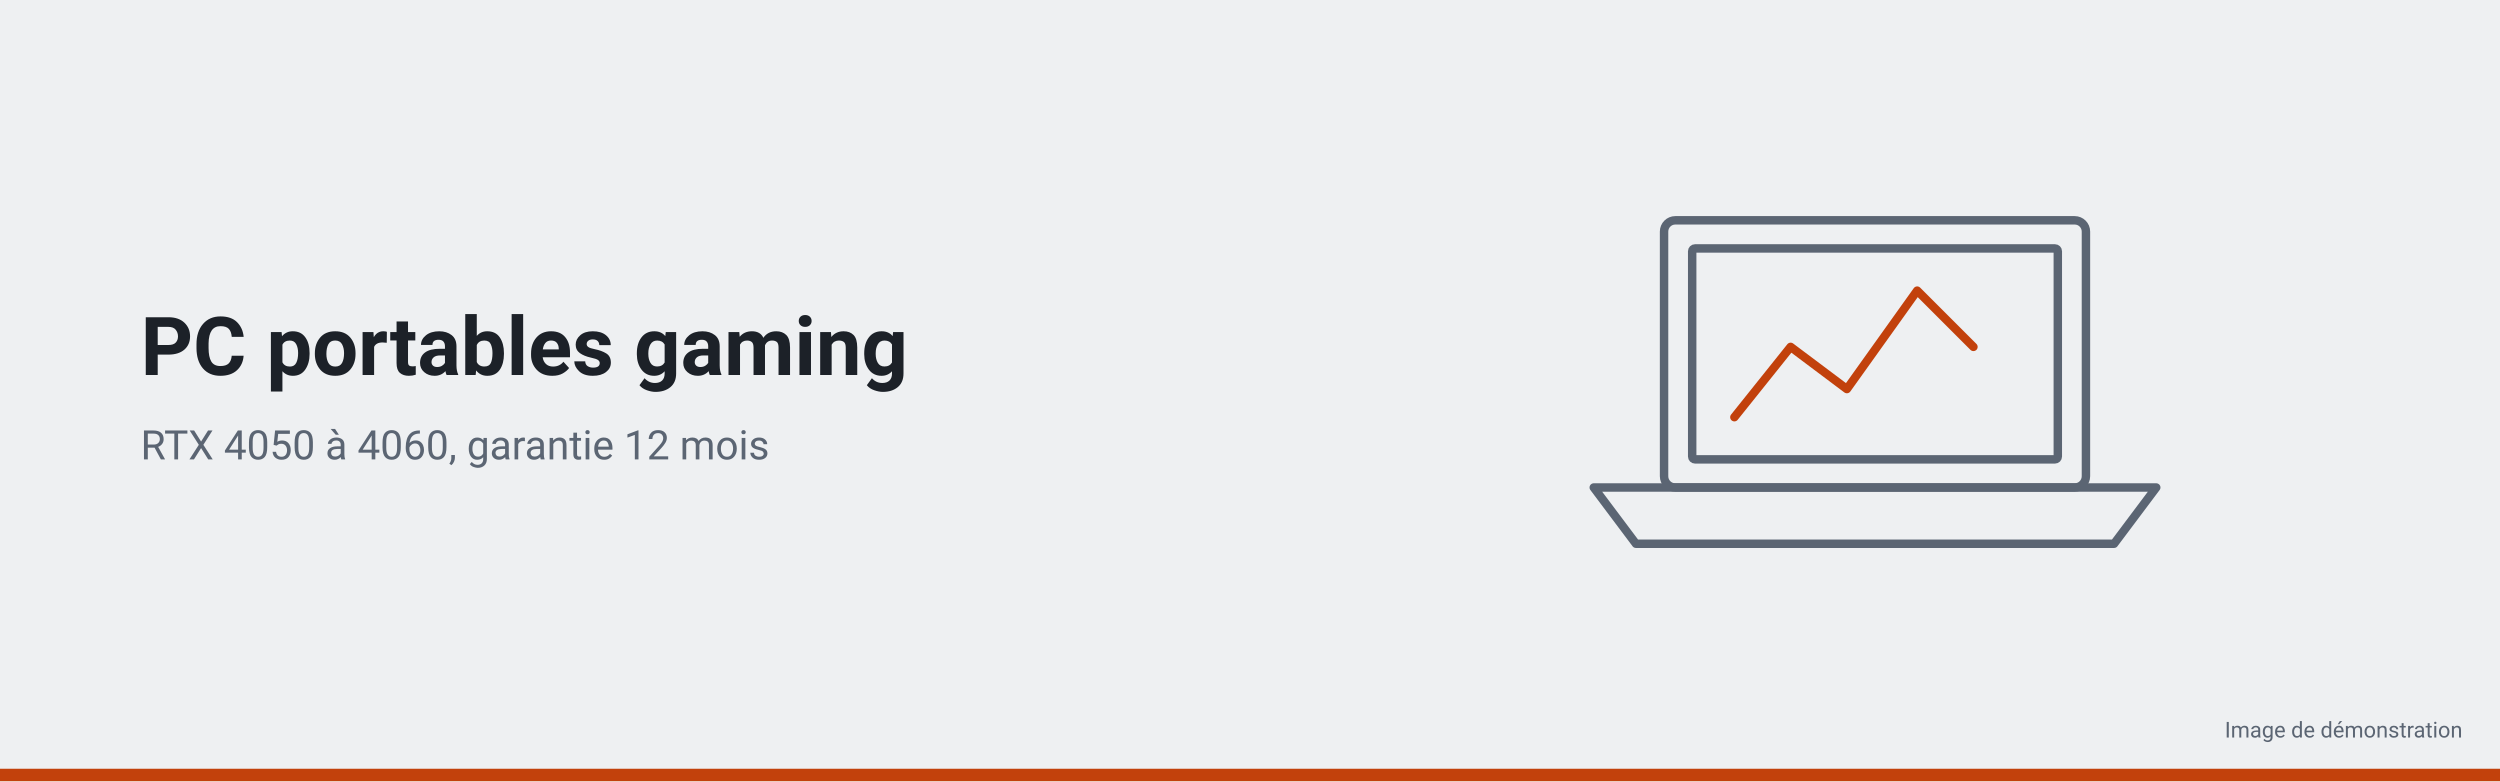
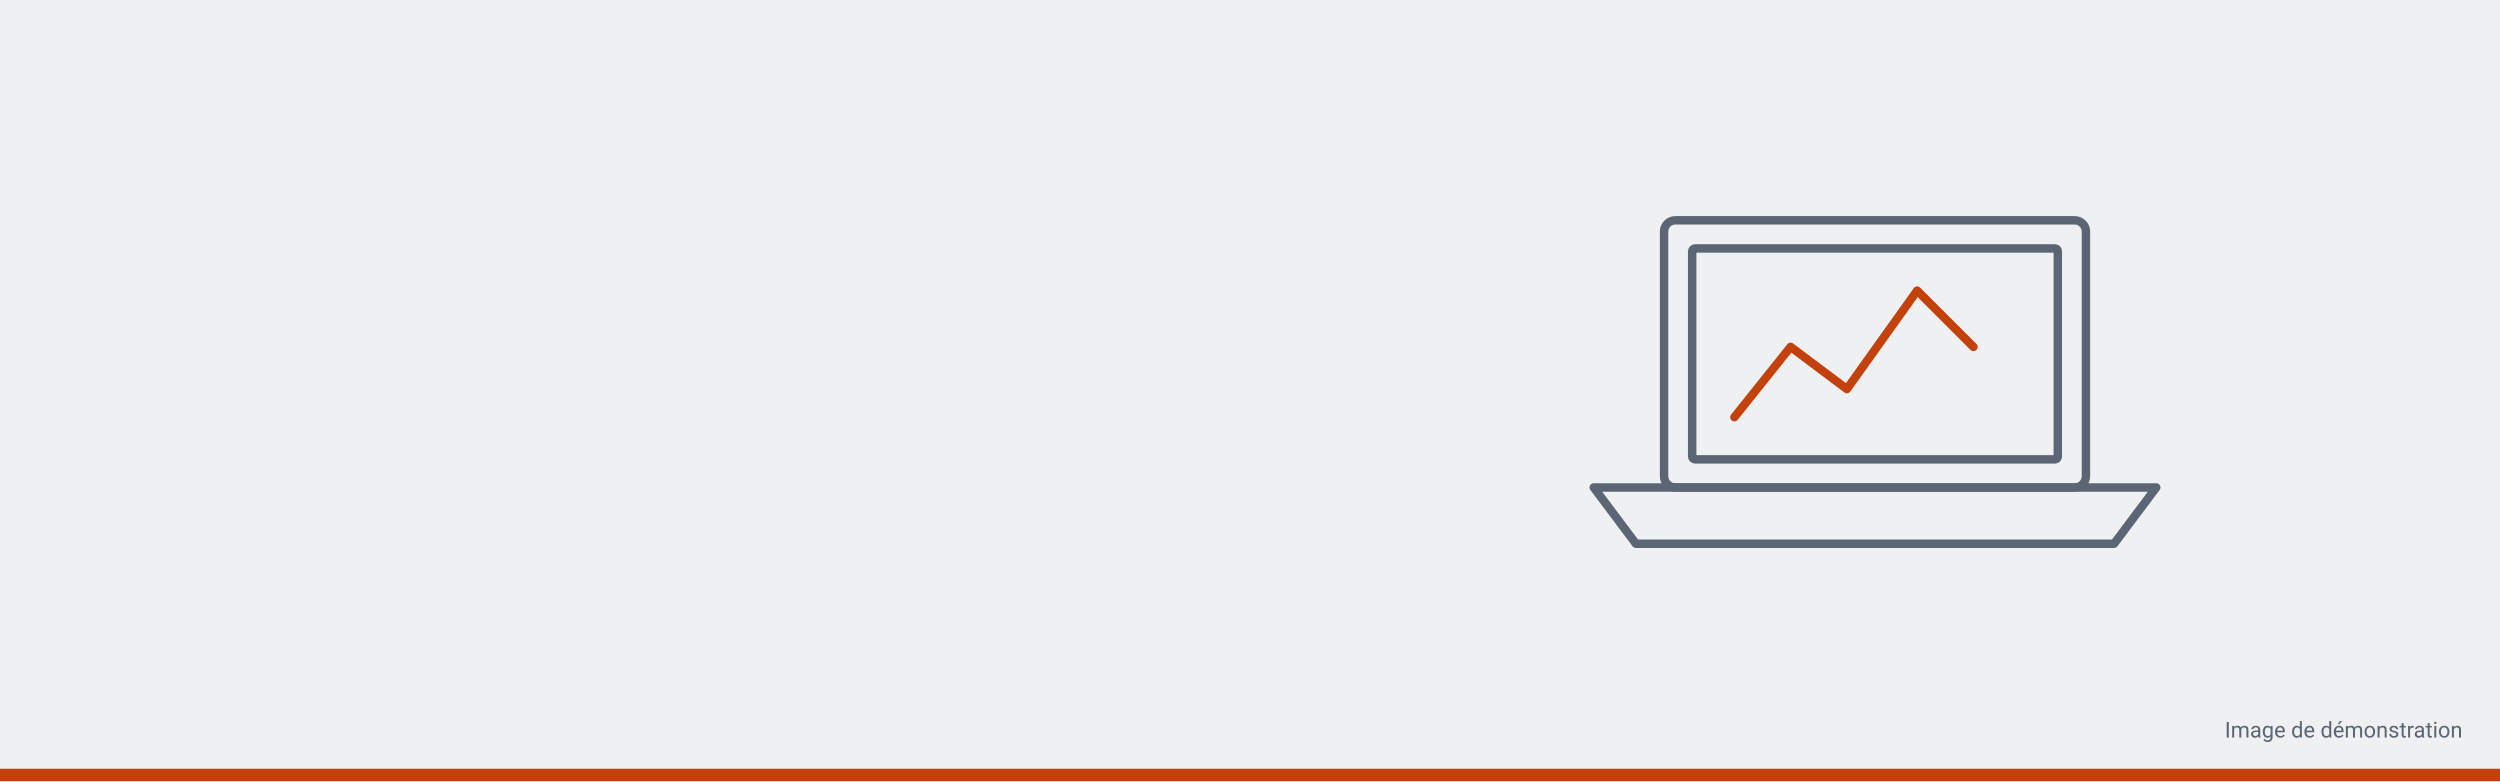
<svg xmlns="http://www.w3.org/2000/svg" width="1600" height="500" viewBox="0 0 1600 500" role="img" aria-label="PC portables gaming">
  <rect width="1600" height="500" fill="#EEF0F2" />
  <rect y="492" width="1600" height="8" fill="#C2410C" />
  <g transform="translate(840 -30.0) scale(0.9)" fill="none" stroke="#5B6573" stroke-width="6" stroke-linecap="round" stroke-linejoin="round">
    <style>.a{stroke:#C2410C}</style>
    <rect x="250" y="190" width="300" height="190" rx="8" />
    <rect x="270" y="210" width="260" height="150" rx="2" />
    <path d="M200 380 h400 l-30 40 h-340 z" />
    <path d="M300 330 l40 -50 l40 30 l50 -70 l40 40" class="a" />
  </g>
-   <text x="90" y="240.0" text-anchor="start" font-family="system-ui, -apple-system, 'Segoe UI', Roboto, Arial, sans-serif" font-size="52" font-weight="700" fill="#1C2128">PC portables gaming</text>
-   <text x="90" y="294.0" text-anchor="start" font-family="system-ui, -apple-system, 'Segoe UI', Roboto, Arial, sans-serif" font-size="26" fill="#5B6573">RTX 4050 à 4060, garantie 12 mois</text>
  <text x="1576" y="472" text-anchor="end" font-family="system-ui, -apple-system, 'Segoe UI', Roboto, Arial, sans-serif" font-size="14" fill="#5B6573">Image de démonstration</text>
</svg>
